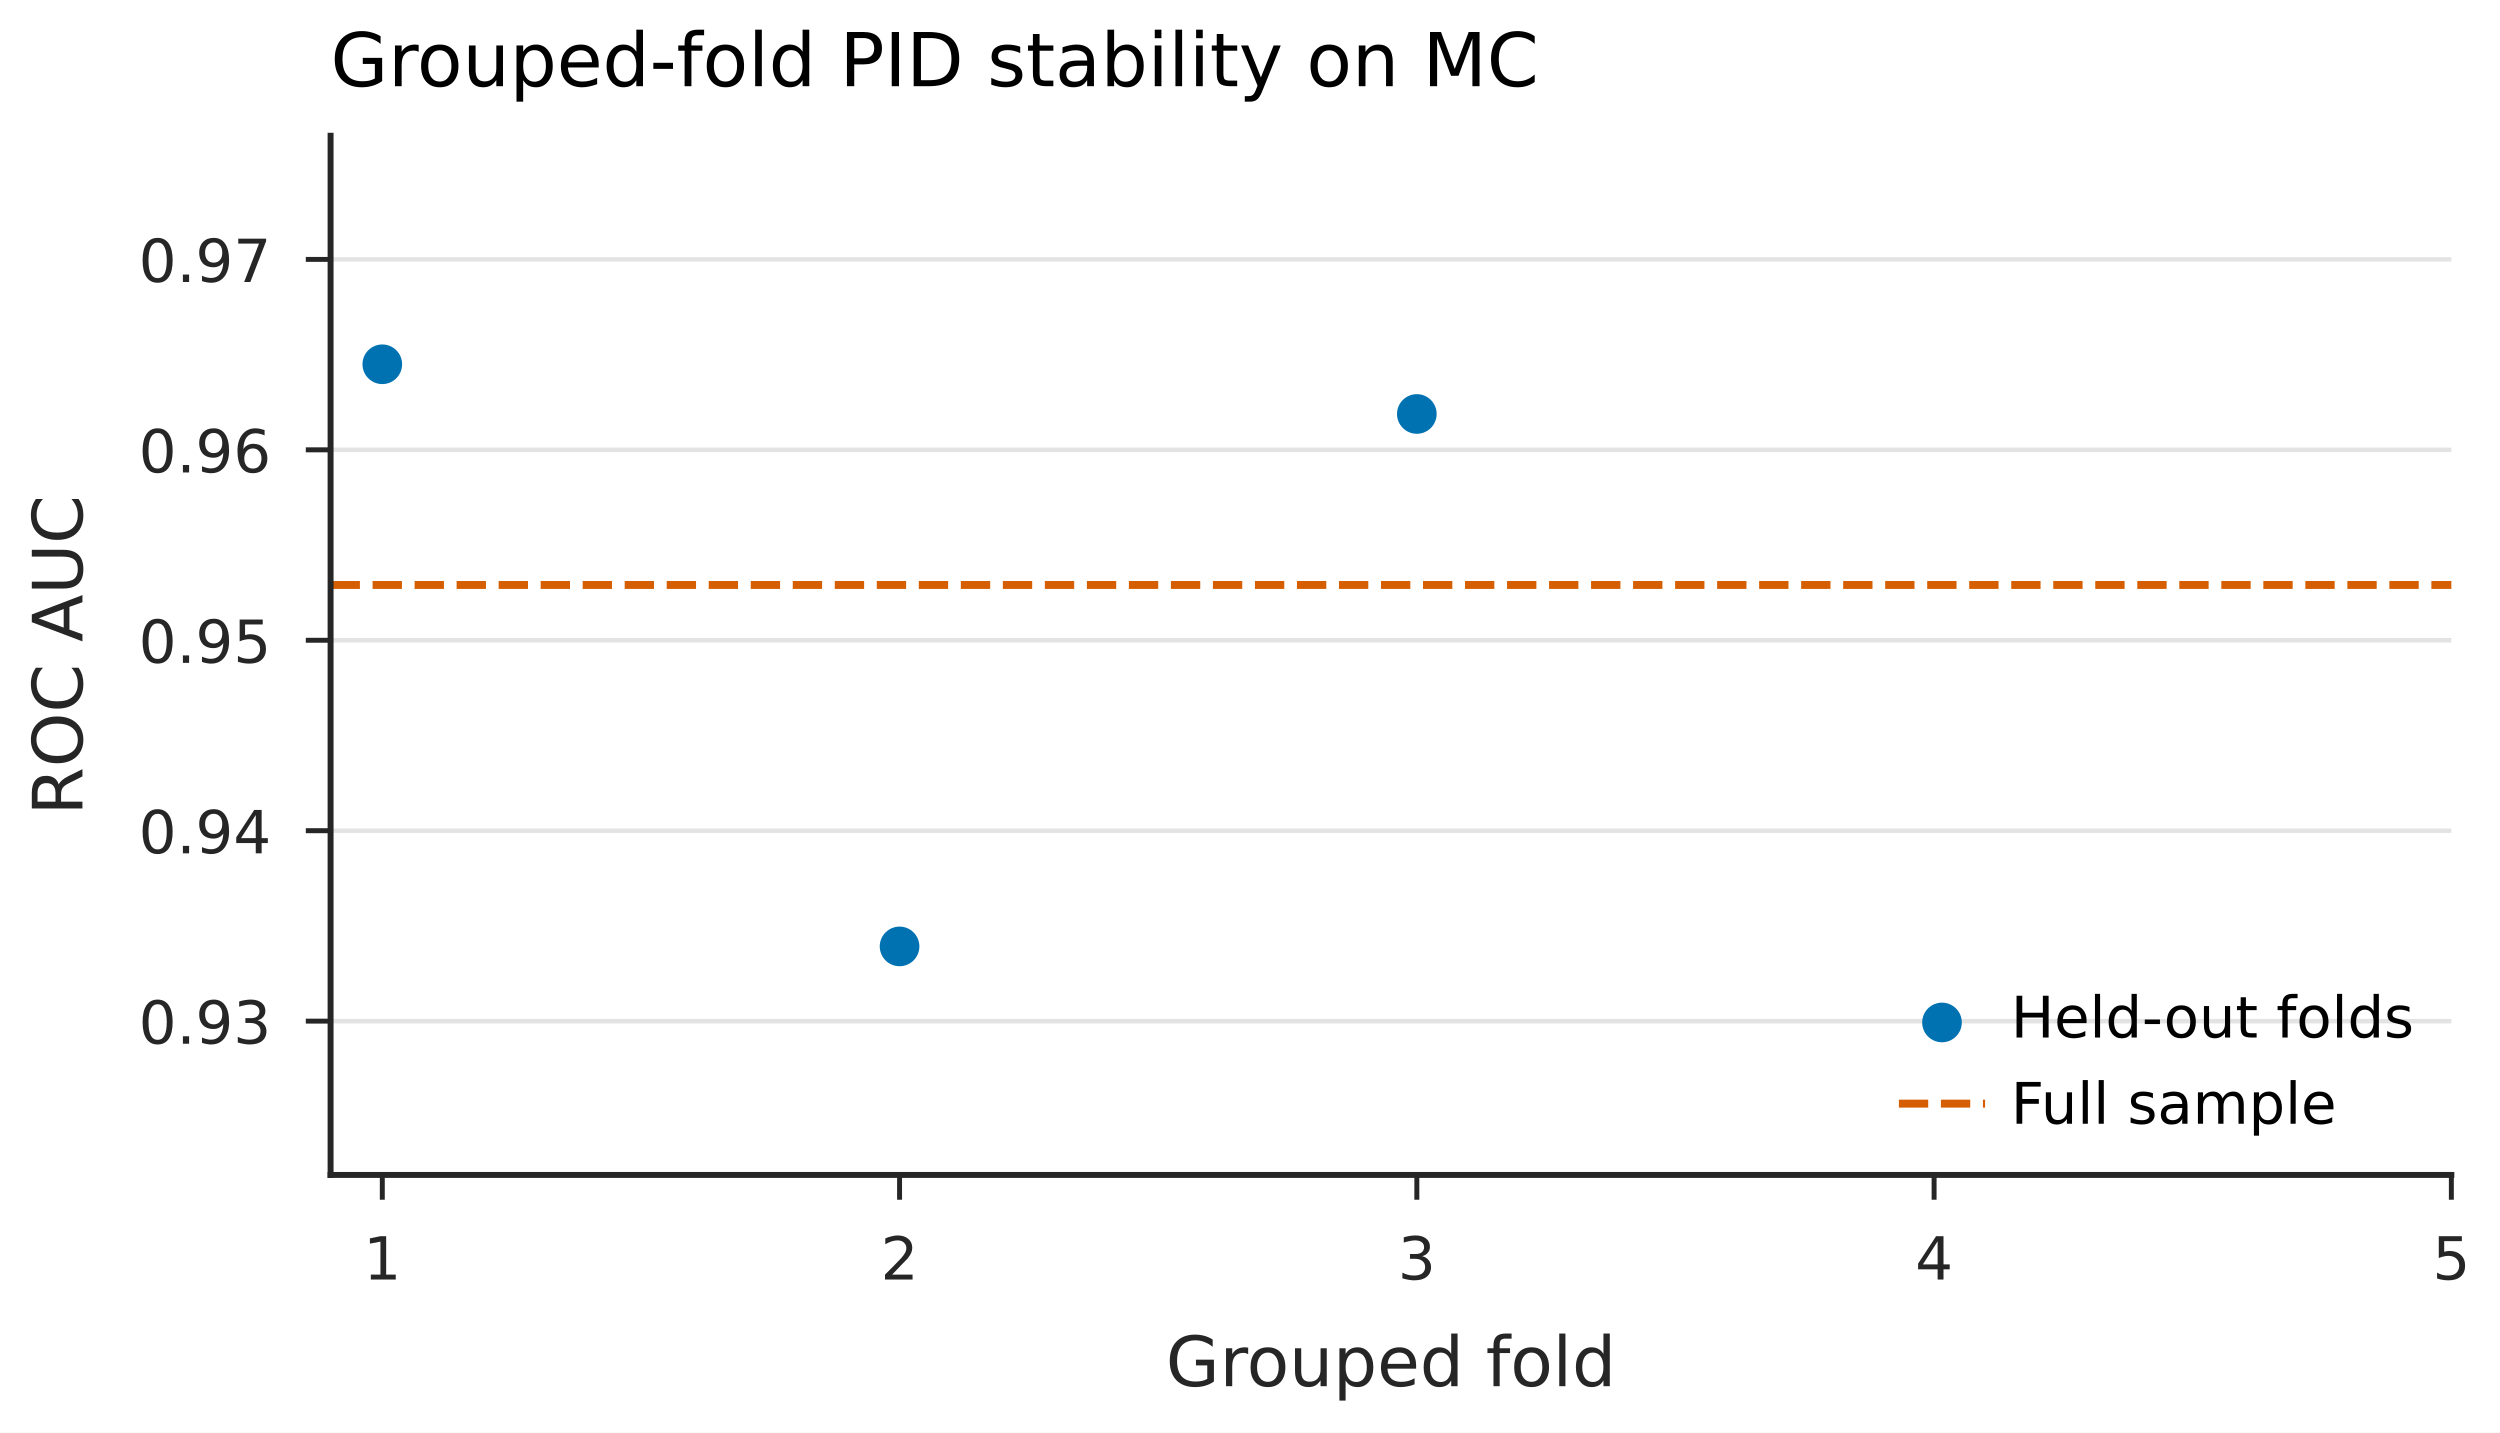
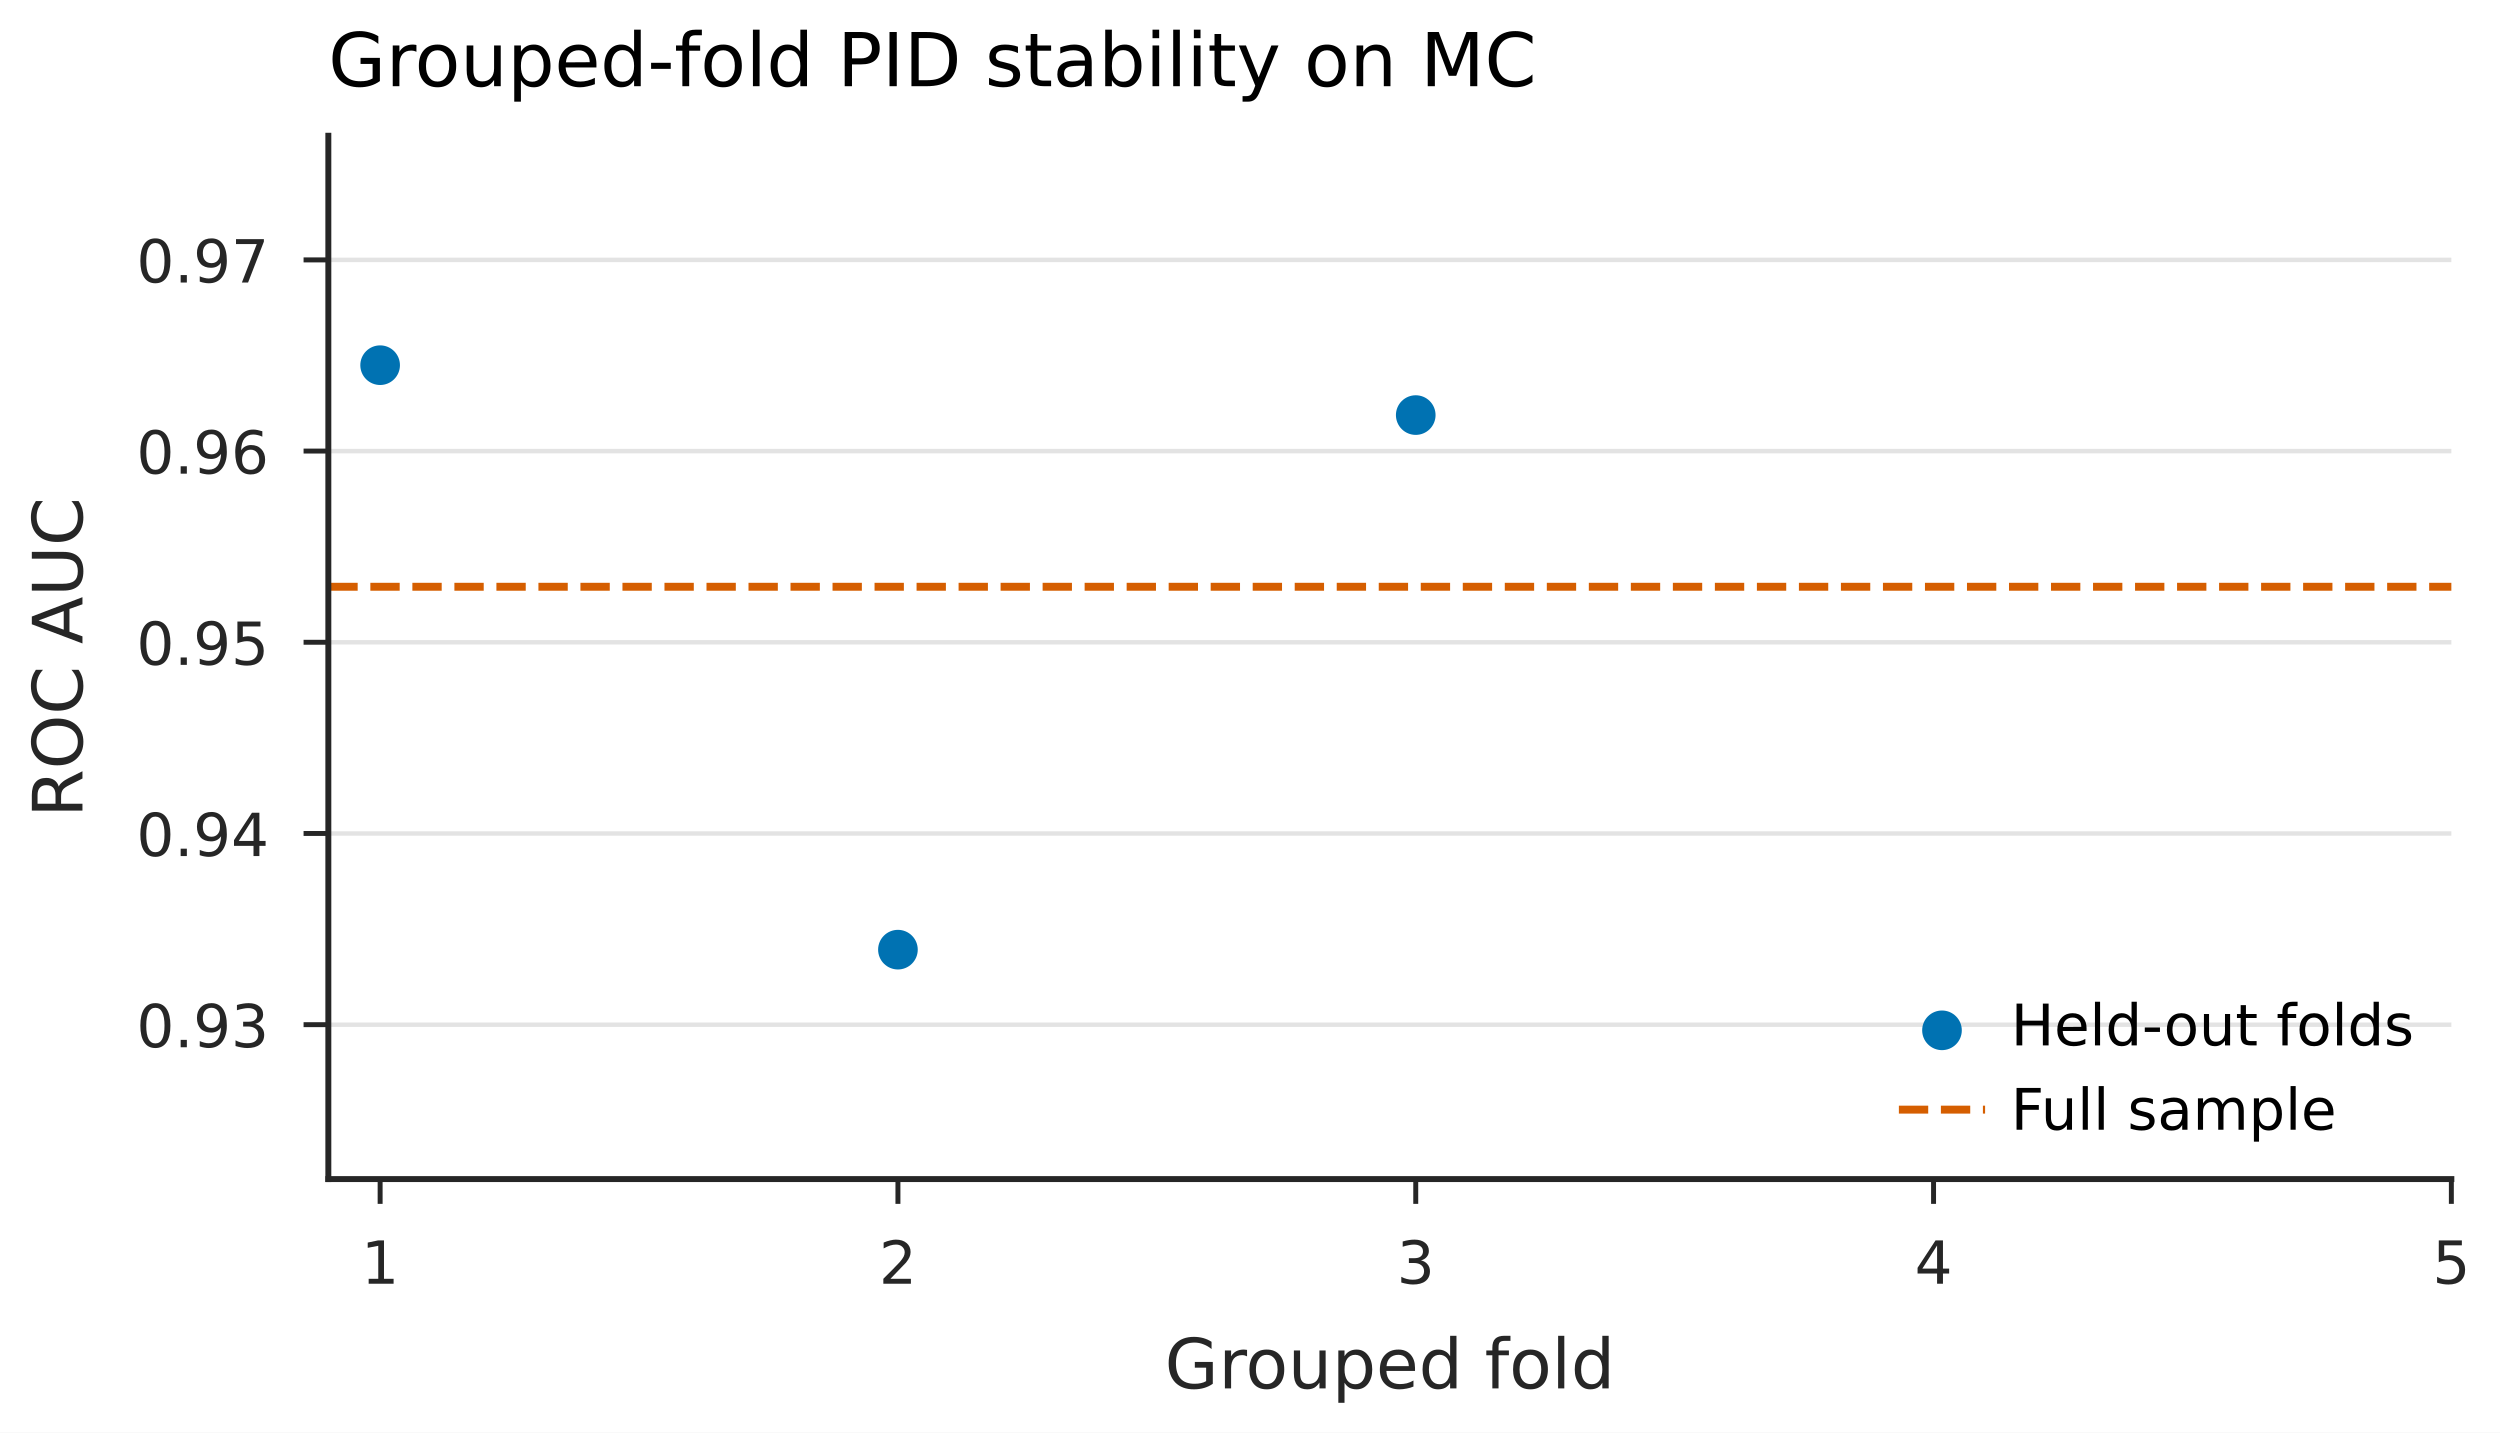
<svg xmlns="http://www.w3.org/2000/svg" xmlns:xlink="http://www.w3.org/1999/xlink" width="252.283pt" height="144.567pt" viewBox="0 0 252.283 144.567" version="1.1">
  <defs>
    <style type="text/css">*{stroke-linejoin: round; stroke-linecap: butt}</style>
  </defs>
  <g id="figure_1">
    <g id="patch_1">
      <path d="M 0 144.567  L 252.283 144.567  L 252.283 0  L 0 0  z " style="fill: #ffffff" />
    </g>
    <g id="axes_1">
      <g id="patch_2">
-         <path d="M 33.36 118.566  L 247.374 118.566  L 247.374 13.699  L 33.36 13.699  z " style="fill: #ffffff" />
+         <path d="M 33.134 118.985  L 247.374 118.985  L 247.374 13.699  L 33.134 13.699  z " style="fill: #ffffff" />
      </g>
      <g id="matplotlib.axis_1">
        <g id="xtick_1">
          <g id="line2d_1">
            <defs>
              <path id="mf00183c285" d="M 0 0  L 0 2.5  " style="stroke: #262626; stroke-width: 0.5" />
            </defs>
            <g>
-               <use xlink:href="#mf00183c285" x="38.579" y="118.566" style="fill: #262626; stroke: #262626; stroke-width: 0.5" />
+               <use xlink:href="#mf00183c285" x="38.36" y="118.985" style="fill: #262626; stroke: #262626; stroke-width: 0.5" />
            </g>
          </g>
          <g id="text_1">
-             <text style="font-size: 6px; font-family: 'DejaVu Sans', 'Arial', 'Liberation Sans', sans-serif; text-anchor: middle; fill: #262626" x="38.579" y="129.125" transform="rotate(-0 38.57949 129.1247)">1</text>
+             <text style="font-size: 6px; font-family: 'DejaVu Sans', 'Arial', 'Liberation Sans', sans-serif; text-anchor: middle; fill: #262626" x="38.36" y="129.544" transform="rotate(-0 38.35967 129.5442)">1</text>
          </g>
        </g>
        <g id="xtick_2">
          <g id="line2d_2">
            <g>
-               <use xlink:href="#mf00183c285" x="90.778" y="118.566" style="fill: #262626; stroke: #262626; stroke-width: 0.5" />
+               <use xlink:href="#mf00183c285" x="90.613" y="118.985" style="fill: #262626; stroke: #262626; stroke-width: 0.5" />
            </g>
          </g>
          <g id="text_2">
-             <text style="font-size: 6px; font-family: 'DejaVu Sans', 'Arial', 'Liberation Sans', sans-serif; text-anchor: middle; fill: #262626" x="90.778" y="129.125" transform="rotate(-0 90.77824 129.1247)">2</text>
+             <text style="font-size: 6px; font-family: 'DejaVu Sans', 'Arial', 'Liberation Sans', sans-serif; text-anchor: middle; fill: #262626" x="90.613" y="129.544" transform="rotate(-0 90.61337 129.5442)">2</text>
          </g>
        </g>
        <g id="xtick_3">
          <g id="line2d_3">
            <g>
-               <use xlink:href="#mf00183c285" x="142.977" y="118.566" style="fill: #262626; stroke: #262626; stroke-width: 0.5" />
+               <use xlink:href="#mf00183c285" x="142.867" y="118.985" style="fill: #262626; stroke: #262626; stroke-width: 0.5" />
            </g>
          </g>
          <g id="text_3">
-             <text style="font-size: 6px; font-family: 'DejaVu Sans', 'Arial', 'Liberation Sans', sans-serif; text-anchor: middle; fill: #262626" x="142.977" y="129.125" transform="rotate(-0 142.977 129.1247)">3</text>
+             <text style="font-size: 6px; font-family: 'DejaVu Sans', 'Arial', 'Liberation Sans', sans-serif; text-anchor: middle; fill: #262626" x="142.867" y="129.544" transform="rotate(-0 142.8671 129.5442)">3</text>
          </g>
        </g>
        <g id="xtick_4">
          <g id="line2d_4">
            <g>
-               <use xlink:href="#mf00183c285" x="195.176" y="118.566" style="fill: #262626; stroke: #262626; stroke-width: 0.5" />
+               <use xlink:href="#mf00183c285" x="195.121" y="118.985" style="fill: #262626; stroke: #262626; stroke-width: 0.5" />
            </g>
          </g>
          <g id="text_4">
-             <text style="font-size: 6px; font-family: 'DejaVu Sans', 'Arial', 'Liberation Sans', sans-serif; text-anchor: middle; fill: #262626" x="195.176" y="129.125" transform="rotate(-0 195.1757 129.1247)">4</text>
+             <text style="font-size: 6px; font-family: 'DejaVu Sans', 'Arial', 'Liberation Sans', sans-serif; text-anchor: middle; fill: #262626" x="195.121" y="129.544" transform="rotate(-0 195.1208 129.5442)">4</text>
          </g>
        </g>
        <g id="xtick_5">
          <g id="line2d_5">
            <g>
-               <use xlink:href="#mf00183c285" x="247.374" y="118.566" style="fill: #262626; stroke: #262626; stroke-width: 0.5" />
+               <use xlink:href="#mf00183c285" x="247.374" y="118.985" style="fill: #262626; stroke: #262626; stroke-width: 0.5" />
            </g>
          </g>
          <g id="text_5">
-             <text style="font-size: 6px; font-family: 'DejaVu Sans', 'Arial', 'Liberation Sans', sans-serif; text-anchor: middle; fill: #262626" x="247.374" y="129.125" transform="rotate(-0 247.3745 129.1247)">5</text>
+             <text style="font-size: 6px; font-family: 'DejaVu Sans', 'Arial', 'Liberation Sans', sans-serif; text-anchor: middle; fill: #262626" x="247.374" y="129.544" transform="rotate(-0 247.3745 129.5442)">5</text>
          </g>
        </g>
        <g id="text_6">
-           <text style="font-size: 7px; font-family: 'DejaVu Sans', 'Arial', 'Liberation Sans', sans-serif; text-anchor: middle; fill: #262626" x="140.367" y="139.885" transform="rotate(-0 140.367 139.885)">Grouped fold</text>
+           <text style="font-size: 7px; font-family: 'DejaVu Sans', 'Arial', 'Liberation Sans', sans-serif; text-anchor: middle; fill: #262626" x="140.254" y="140.111" transform="rotate(-0 140.2544 140.1109)">Grouped fold</text>
        </g>
      </g>
      <g id="matplotlib.axis_2">
        <g id="ytick_1">
          <g id="line2d_6">
-             <path d="M 33.36 103.046  L 247.374 103.046  " clip-path="url(#pb573540be3)" style="fill: none; stroke: #d8d8d8; stroke-opacity: 0.7; stroke-width: 0.45; stroke-linecap: square" />
+             <path d="M 33.134 103.403  L 247.374 103.403  " clip-path="url(#p6afcd22715)" style="fill: none; stroke: #d8d8d8; stroke-opacity: 0.7; stroke-width: 0.45; stroke-linecap: square" />
          </g>
          <g id="line2d_7">
            <defs>
              <path id="m5b9cb7b1d8" d="M 0 0  L -2.5 0  " style="stroke: #262626; stroke-width: 0.5" />
            </defs>
            <g>
-               <use xlink:href="#m5b9cb7b1d8" x="33.36" y="103.046" style="fill: #262626; stroke: #262626; stroke-width: 0.5" />
+               <use xlink:href="#m5b9cb7b1d8" x="33.134" y="103.403" style="fill: #262626; stroke: #262626; stroke-width: 0.5" />
            </g>
          </g>
          <g id="text_7">
-             <text style="font-size: 6px; font-family: 'DejaVu Sans', 'Arial', 'Liberation Sans', sans-serif; text-anchor: end; fill: #262626" x="27.36" y="105.325" transform="rotate(-0 27.35962 105.3248)">0.93</text>
+             <text style="font-size: 6px; font-family: 'DejaVu Sans', 'Arial', 'Liberation Sans', sans-serif; text-anchor: end; fill: #262626" x="27.134" y="105.682" transform="rotate(-0 27.1343 105.682)">0.93</text>
          </g>
        </g>
        <g id="ytick_2">
          <g id="line2d_8">
-             <path d="M 33.36 83.829  L 247.374 83.829  " clip-path="url(#pb573540be3)" style="fill: none; stroke: #d8d8d8; stroke-opacity: 0.7; stroke-width: 0.45; stroke-linecap: square" />
+             <path d="M 33.134 84.109  L 247.374 84.109  " clip-path="url(#p6afcd22715)" style="fill: none; stroke: #d8d8d8; stroke-opacity: 0.7; stroke-width: 0.45; stroke-linecap: square" />
          </g>
          <g id="line2d_9">
            <g>
-               <use xlink:href="#m5b9cb7b1d8" x="33.36" y="83.829" style="fill: #262626; stroke: #262626; stroke-width: 0.5" />
+               <use xlink:href="#m5b9cb7b1d8" x="33.134" y="84.109" style="fill: #262626; stroke: #262626; stroke-width: 0.5" />
            </g>
          </g>
          <g id="text_8">
-             <text style="font-size: 6px; font-family: 'DejaVu Sans', 'Arial', 'Liberation Sans', sans-serif; text-anchor: end; fill: #262626" x="27.36" y="86.108" transform="rotate(-0 27.35962 86.1078)">0.94</text>
+             <text style="font-size: 6px; font-family: 'DejaVu Sans', 'Arial', 'Liberation Sans', sans-serif; text-anchor: end; fill: #262626" x="27.134" y="86.388" transform="rotate(-0 27.1343 86.38823)">0.94</text>
          </g>
        </g>
        <g id="ytick_3">
          <g id="line2d_10">
-             <path d="M 33.36 64.611  L 247.374 64.611  " clip-path="url(#pb573540be3)" style="fill: none; stroke: #d8d8d8; stroke-opacity: 0.7; stroke-width: 0.45; stroke-linecap: square" />
+             <path d="M 33.134 64.815  L 247.374 64.815  " clip-path="url(#p6afcd22715)" style="fill: none; stroke: #d8d8d8; stroke-opacity: 0.7; stroke-width: 0.45; stroke-linecap: square" />
          </g>
          <g id="line2d_11">
            <g>
-               <use xlink:href="#m5b9cb7b1d8" x="33.36" y="64.611" style="fill: #262626; stroke: #262626; stroke-width: 0.5" />
+               <use xlink:href="#m5b9cb7b1d8" x="33.134" y="64.815" style="fill: #262626; stroke: #262626; stroke-width: 0.5" />
            </g>
          </g>
          <g id="text_9">
-             <text style="font-size: 6px; font-family: 'DejaVu Sans', 'Arial', 'Liberation Sans', sans-serif; text-anchor: end; fill: #262626" x="27.36" y="66.891" transform="rotate(-0 27.35962 66.89076)">0.95</text>
+             <text style="font-size: 6px; font-family: 'DejaVu Sans', 'Arial', 'Liberation Sans', sans-serif; text-anchor: end; fill: #262626" x="27.134" y="67.094" transform="rotate(-0 27.1343 67.09441)">0.95</text>
          </g>
        </g>
        <g id="ytick_4">
          <g id="line2d_12">
-             <path d="M 33.36 45.394  L 247.374 45.394  " clip-path="url(#pb573540be3)" style="fill: none; stroke: #d8d8d8; stroke-opacity: 0.7; stroke-width: 0.45; stroke-linecap: square" />
+             <path d="M 33.134 45.521  L 247.374 45.521  " clip-path="url(#p6afcd22715)" style="fill: none; stroke: #d8d8d8; stroke-opacity: 0.7; stroke-width: 0.45; stroke-linecap: square" />
          </g>
          <g id="line2d_13">
            <g>
-               <use xlink:href="#m5b9cb7b1d8" x="33.36" y="45.394" style="fill: #262626; stroke: #262626; stroke-width: 0.5" />
+               <use xlink:href="#m5b9cb7b1d8" x="33.134" y="45.521" style="fill: #262626; stroke: #262626; stroke-width: 0.5" />
            </g>
          </g>
          <g id="text_10">
-             <text style="font-size: 6px; font-family: 'DejaVu Sans', 'Arial', 'Liberation Sans', sans-serif; text-anchor: end; fill: #262626" x="27.36" y="47.674" transform="rotate(-0 27.35962 47.67372)">0.96</text>
+             <text style="font-size: 6px; font-family: 'DejaVu Sans', 'Arial', 'Liberation Sans', sans-serif; text-anchor: end; fill: #262626" x="27.134" y="47.801" transform="rotate(-0 27.1343 47.80059)">0.96</text>
          </g>
        </g>
        <g id="ytick_5">
          <g id="line2d_14">
-             <path d="M 33.36 26.177  L 247.374 26.177  " clip-path="url(#pb573540be3)" style="fill: none; stroke: #d8d8d8; stroke-opacity: 0.7; stroke-width: 0.45; stroke-linecap: square" />
+             <path d="M 33.134 26.227  L 247.374 26.227  " clip-path="url(#p6afcd22715)" style="fill: none; stroke: #d8d8d8; stroke-opacity: 0.7; stroke-width: 0.45; stroke-linecap: square" />
          </g>
          <g id="line2d_15">
            <g>
-               <use xlink:href="#m5b9cb7b1d8" x="33.36" y="26.177" style="fill: #262626; stroke: #262626; stroke-width: 0.5" />
+               <use xlink:href="#m5b9cb7b1d8" x="33.134" y="26.227" style="fill: #262626; stroke: #262626; stroke-width: 0.5" />
            </g>
          </g>
          <g id="text_11">
-             <text style="font-size: 6px; font-family: 'DejaVu Sans', 'Arial', 'Liberation Sans', sans-serif; text-anchor: end; fill: #262626" x="27.36" y="28.457" transform="rotate(-0 27.35962 28.45668)">0.97</text>
+             <text style="font-size: 6px; font-family: 'DejaVu Sans', 'Arial', 'Liberation Sans', sans-serif; text-anchor: end; fill: #262626" x="27.134" y="28.507" transform="rotate(-0 27.1343 28.50677)">0.97</text>
          </g>
        </g>
        <g id="text_12">
-           <text style="font-size: 7px; font-family: 'DejaVu Sans', 'Arial', 'Liberation Sans', sans-serif; text-anchor: middle; fill: #262626" x="8.319" y="66.133" transform="rotate(-90 8.318599 66.1326)">ROC AUC</text>
+           <text style="font-size: 7px; font-family: 'DejaVu Sans', 'Arial', 'Liberation Sans', sans-serif; text-anchor: middle; fill: #262626" x="8.319" y="66.342" transform="rotate(-90 8.319146 66.3421)">ROC AUC</text>
        </g>
      </g>
      <g id="line2d_16">
-         <path d="M 33.36 59.029  L 247.374 59.029  " clip-path="url(#pb573540be3)" style="fill: none; stroke-dasharray: 2.96,1.28; stroke-dashoffset: 0; stroke: #d55e00; stroke-width: 0.8" />
+         <path d="M 33.134 59.21  L 247.374 59.21  " clip-path="url(#p6afcd22715)" style="fill: none; stroke-dasharray: 2.96,1.28; stroke-dashoffset: 0; stroke: #d55e00; stroke-width: 0.8" />
      </g>
      <g id="patch_3">
-         <path d="M 33.36 118.566  L 33.36 13.699  " style="fill: none; stroke: #262626; stroke-width: 0.6; stroke-linejoin: miter; stroke-linecap: square" />
+         <path d="M 33.134 118.985  L 33.134 13.699  " style="fill: none; stroke: #262626; stroke-width: 0.6; stroke-linejoin: miter; stroke-linecap: square" />
      </g>
      <g id="patch_4">
-         <path d="M 33.36 118.566  L 247.374 118.566  " style="fill: none; stroke: #262626; stroke-width: 0.6; stroke-linejoin: miter; stroke-linecap: square" />
+         <path d="M 33.134 118.985  L 247.374 118.985  " style="fill: none; stroke: #262626; stroke-width: 0.6; stroke-linejoin: miter; stroke-linecap: square" />
      </g>
      <g id="PathCollection_1">
        <defs>
          <path id="m8c9f9258e3" d="M 0 1.7  C 0.451 1.7 0.883 1.521 1.202 1.202  C 1.521 0.883 1.7 0.451 1.7 0  C 1.7 -0.451 1.521 -0.883 1.202 -1.202  C 0.883 -1.521 0.451 -1.7 0 -1.7  C -0.451 -1.7 -0.883 -1.521 -1.202 -1.202  C -1.521 -0.883 -1.7 -0.451 -1.7 0  C -1.7 0.451 -1.521 0.883 -1.202 1.202  C -0.883 1.521 -0.451 1.7 0 1.7  z " style="stroke: #0072b2; stroke-width: 0.6" />
        </defs>
-         <g clip-path="url(#pb573540be3)">
-           <use xlink:href="#m8c9f9258e3" x="38.579" y="36.76" style="fill: #0072b2; stroke: #0072b2; stroke-width: 0.6" />
-           <use xlink:href="#m8c9f9258e3" x="90.778" y="95.506" style="fill: #0072b2; stroke: #0072b2; stroke-width: 0.6" />
-           <use xlink:href="#m8c9f9258e3" x="142.977" y="41.775" style="fill: #0072b2; stroke: #0072b2; stroke-width: 0.6" />
+         <g clip-path="url(#p6afcd22715)">
+           <use xlink:href="#m8c9f9258e3" x="38.36" y="36.852" style="fill: #0072b2; stroke: #0072b2; stroke-width: 0.6" />
+           <use xlink:href="#m8c9f9258e3" x="90.613" y="95.833" style="fill: #0072b2; stroke: #0072b2; stroke-width: 0.6" />
+           <use xlink:href="#m8c9f9258e3" x="142.867" y="41.887" style="fill: #0072b2; stroke: #0072b2; stroke-width: 0.6" />
        </g>
      </g>
      <g id="text_13">
-         <text style="font-size: 7.5px; font-family: 'DejaVu Sans', 'Arial', 'Liberation Sans', sans-serif; text-anchor: start" x="33.36" y="8.699" transform="rotate(-0 33.35961 8.699068)">Grouped-fold PID stability on MC</text>
+         <text style="font-size: 7.5px; font-family: 'DejaVu Sans', 'Arial', 'Liberation Sans', sans-serif; text-anchor: start" x="33.134" y="8.699" transform="rotate(-0 33.1343 8.699068)">Grouped-fold PID stability on MC</text>
      </g>
      <g id="legend_1">
        <g id="PathCollection_2">
          <g>
-             <use xlink:href="#m8c9f9258e3" x="195.973" y="103.18" style="fill: #0072b2; stroke: #0072b2; stroke-width: 0.6" />
+             <use xlink:href="#m8c9f9258e3" x="195.972" y="103.973" style="fill: #0072b2; stroke: #0072b2; stroke-width: 0.6" />
          </g>
        </g>
        <g id="text_14">
-           <text style="font-size: 5.8px; font-family: 'DejaVu Sans', 'Arial', 'Liberation Sans', sans-serif; text-anchor: start" x="202.933" y="104.702" transform="rotate(-0 202.9329 104.7023)">Held-out folds</text>
+           <text style="font-size: 5.8px; font-family: 'DejaVu Sans', 'Arial', 'Liberation Sans', sans-serif; text-anchor: start" x="202.932" y="105.496" transform="rotate(-0 202.932 105.4956)">Held-out folds</text>
        </g>
        <g id="line2d_17">
-           <path d="M 191.623 111.373  L 195.973 111.373  L 200.323 111.373  " style="fill: none; stroke-dasharray: 2.96,1.28; stroke-dashoffset: 0; stroke: #d55e00; stroke-width: 0.8" />
+           <path d="M 191.622 111.979  L 195.972 111.979  L 200.322 111.979  " style="fill: none; stroke-dasharray: 2.96,1.28; stroke-dashoffset: 0; stroke: #d55e00; stroke-width: 0.8" />
        </g>
        <g id="text_15">
-           <text style="font-size: 5.8px; font-family: 'DejaVu Sans', 'Arial', 'Liberation Sans', sans-serif; text-anchor: start" x="202.933" y="113.403" transform="rotate(-0 202.9329 113.4028)">Full sample</text>
+           <text style="font-size: 5.8px; font-family: 'DejaVu Sans', 'Arial', 'Liberation Sans', sans-serif; text-anchor: start" x="202.932" y="114.009" transform="rotate(-0 202.932 114.0089)">Full sample</text>
        </g>
      </g>
    </g>
  </g>
  <defs>
-     <clipPath id="pb573540be3">
-       <rect x="33.36" y="13.699" width="214.015" height="104.867" />
+     <clipPath id="p6afcd22715">
+       <rect x="33.134" y="13.699" width="214.24" height="105.286" />
    </clipPath>
  </defs>
</svg>
